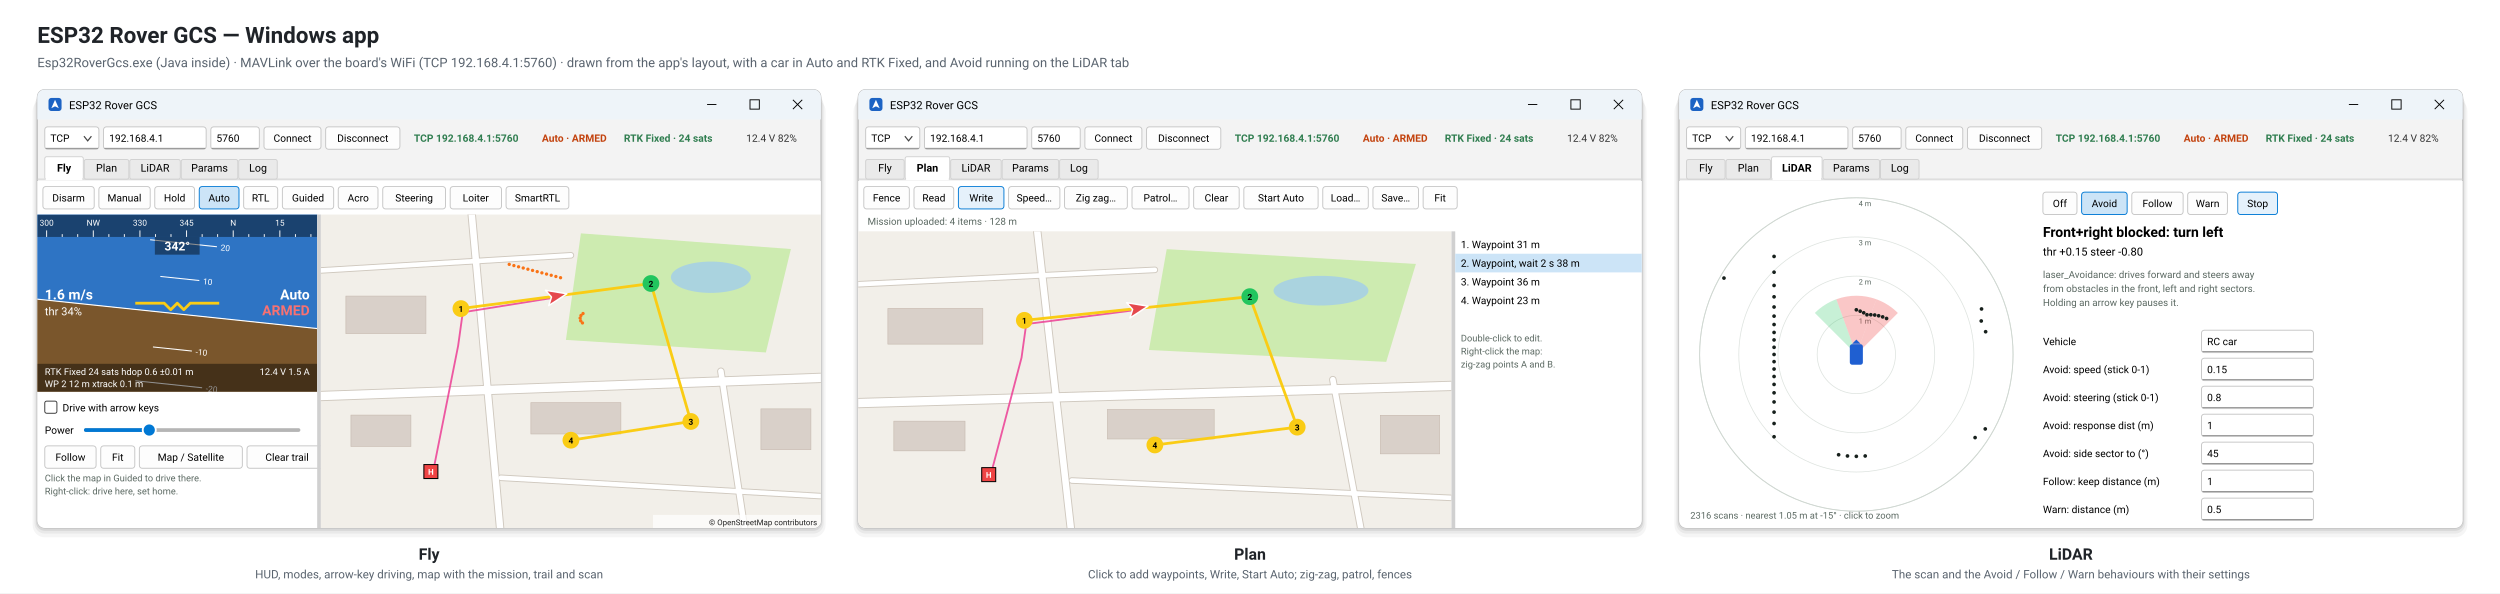
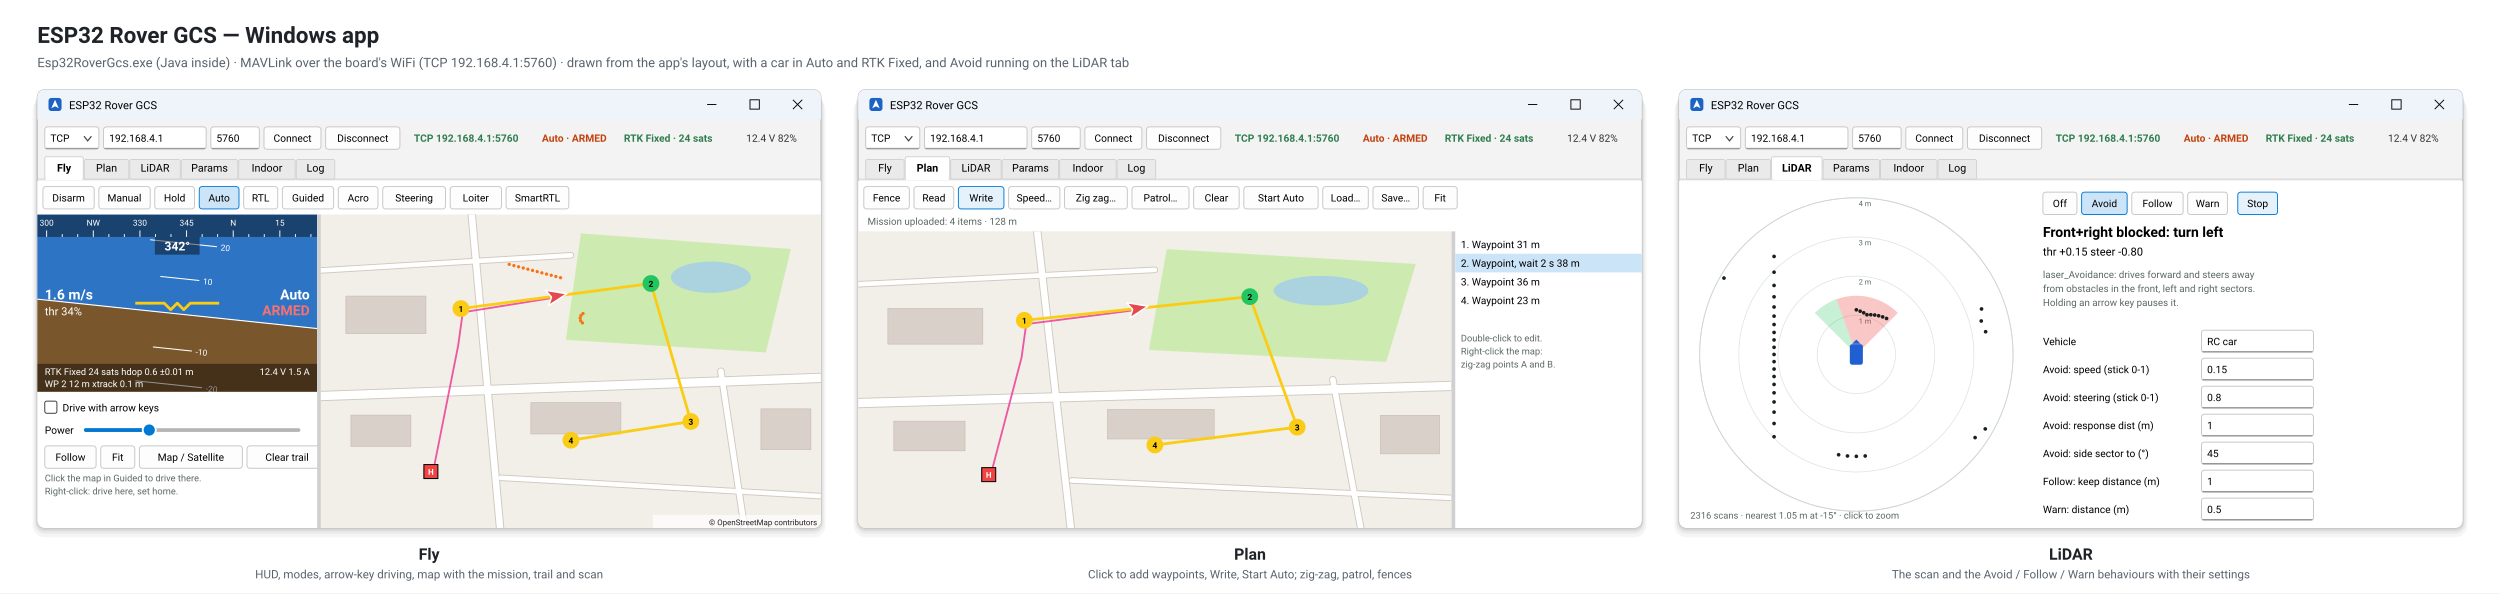
<svg xmlns="http://www.w3.org/2000/svg" width="2680" height="636" viewBox="0 0 2680 636" font-family="Segoe UI, Roboto, Helvetica, Arial, sans-serif" font-size="12">
  <rect x="0.0" y="0.0" width="2680.0" height="636.0" rx="0" fill="#FFFFFF" />
  <text x="40.0" y="46.0" font-size="24" fill="#1f2328" font-weight="600">ESP32 Rover GCS — Windows app</text>
  <text x="40.0" y="72.0" font-size="14" fill="#59636e">Esp32RoverGcs.exe (Java inside) · MAVLink over the board's WiFi (TCP 192.168.4.1:5760) · drawn from the app's layout, with a car in Auto and RTK Fixed, and Avoid running on the LiDAR tab</text>
  <rect x="35.0" y="106.0" width="850.0" height="470.0" rx="13.0" fill="#000" opacity="0.04" />
  <rect x="37.0" y="102.0" width="846.0" height="470.0" rx="11.0" fill="#000" opacity="0.05" />
  <rect x="38.5" y="99.0" width="843.0" height="470.0" rx="9.5" fill="#000" opacity="0.08" />
  <rect x="40.0" y="96.0" width="840.0" height="470.0" rx="8" fill="#F3F3F3" stroke="#B9B9B9" stroke-width="1" />
  <clipPath id="c1">
    <rect x="40.0" y="96.0" width="840.0" height="470.0" rx="8" />
  </clipPath>
  <g clip-path="url(#c1)">
    <rect x="40.0" y="96.0" width="840.0" height="32.0" rx="0" fill="#EEF4F9" />
    <rect x="52.0" y="105.0" width="14.0" height="14.0" rx="3" fill="#1C63C4" />
    <path d="M59 107 l4 9 l-4 -2 l-4 2 z" fill="#FFF" />
    <text x="74.0" y="117.0" font-size="12" fill="#000">ESP32 Rover GCS</text>
    <line x1="758" y1="112" x2="768" y2="112" stroke="#000" />
    <rect x="804.0" y="107.0" width="10.0" height="10.0" rx="0" fill="none" stroke="#000" stroke-width="1" />
    <path d="M850 107 l10 10 M860 107 l-10 10" stroke="#000" />
    <rect x="48.0" y="136.0" width="58.0" height="24.0" rx="3" fill="#FFF" stroke="#C5C5C5" stroke-width="1" />
    <line x1="49" y1="159" x2="105" y2="159" stroke="#868686" />
    <text x="54.0" y="152.0" font-size="11" fill="#000">TCP</text>
    <path d="M90 146 l4 5 l4 -5" fill="none" stroke="#444" stroke-width="1.3" />
    <rect x="111.0" y="136.0" width="110.0" height="24.0" rx="3" fill="#FFF" stroke="#C5C5C5" stroke-width="1" />
    <line x1="112" y1="159" x2="220" y2="159" stroke="#868686" />
    <text x="117.0" y="152.0" font-size="11" fill="#000">192.168.4.1</text>
    <rect x="226.0" y="136.0" width="52.0" height="24.0" rx="3" fill="#FFF" stroke="#C5C5C5" stroke-width="1" />
    <line x1="227" y1="159" x2="277" y2="159" stroke="#868686" />
    <text x="232.0" y="152.0" font-size="11" fill="#000">5760</text>
    <rect x="283.0" y="136.0" width="61.1" height="24.0" rx="3" fill="#FDFDFD" stroke="#C5C5C5" stroke-width="1" />
    <text x="313.6" y="152.0" font-size="11" fill="#000" text-anchor="middle">Connect</text>
    <rect x="349.1" y="136.0" width="79.6" height="24.0" rx="3" fill="#FDFDFD" stroke="#C5C5C5" stroke-width="1" />
    <text x="388.9" y="152.0" font-size="11" fill="#000" text-anchor="middle">Disconnect</text>
    <text x="443.7" y="152.0" font-size="11" fill="#2F7D4F" font-weight="600">TCP 192.168.4.1:5760</text>
    <text x="580.9" y="152.0" font-size="11" fill="#C2410C" font-weight="600">Auto · ARMED</text>
    <text x="668.8" y="152.0" font-size="11" fill="#2F7D4F" font-weight="600">RTK Fixed · 24 sats</text>
    <text x="799.9" y="152.0" font-size="11" fill="#333">12.4 V 82%</text>
    <line x1="40" y1="192" x2="880" y2="192" stroke="#D0D0D0" />
    <rect x="48.0" y="168.0" width="41.3" height="24.0" rx="2" fill="#FFF" stroke="#D0D0D0" stroke-width="1" />
    <rect x="49.0" y="190.0" width="39.3" height="3.0" rx="0" fill="#FFF" />
    <text x="68.7" y="184.0" font-size="11.5" fill="#000" font-weight="600" text-anchor="middle">Fly</text>
    <rect x="90.3" y="171.0" width="47.8" height="21.0" rx="2" fill="#EAEAEA" stroke="#D0D0D0" stroke-width="1" />
    <text x="114.2" y="184.0" font-size="11.5" fill="#000" text-anchor="middle">Plan</text>
    <rect x="139.1" y="171.0" width="54.2" height="21.0" rx="2" fill="#EAEAEA" stroke="#D0D0D0" stroke-width="1" />
    <text x="166.2" y="184.0" font-size="11.5" fill="#000" text-anchor="middle">LiDAR</text>
    <rect x="194.3" y="171.0" width="60.6" height="21.0" rx="2" fill="#EAEAEA" stroke="#D0D0D0" stroke-width="1" />
    <text x="224.6" y="184.0" font-size="11.5" fill="#000" text-anchor="middle">Params</text>
-     <rect x="255.9" y="171.0" width="41.3" height="21.0" rx="2" fill="#EAEAEA" stroke="#D0D0D0" stroke-width="1" />
-     <text x="276.6" y="184.0" font-size="11.5" fill="#000" text-anchor="middle">Log</text>
+     <rect x="255.9" y="171.0" width="60.6" height="21.0" rx="2" fill="#EAEAEA" stroke="#D0D0D0" stroke-width="1" />
+     <text x="286.2" y="184.0" font-size="11.5" fill="#000" text-anchor="middle">Indoor</text>
+     <rect x="317.6" y="171.0" width="41.3" height="21.0" rx="2" fill="#EAEAEA" stroke="#D0D0D0" stroke-width="1" />
+     <text x="338.2" y="184.0" font-size="11.5" fill="#000" text-anchor="middle">Log</text>
    <rect x="40.0" y="194.0" width="840.0" height="372.0" rx="0" fill="#FFF" />
    <rect x="46.0" y="200.0" width="55.0" height="24.0" rx="3" fill="#FDFDFD" stroke="#C5C5C5" stroke-width="1" />
    <text x="73.5" y="216.0" font-size="11" fill="#000" text-anchor="middle">Disarm</text>
    <rect x="106.0" y="200.0" width="55.0" height="24.0" rx="3" fill="#FDFDFD" stroke="#C5C5C5" stroke-width="1" />
    <text x="133.4" y="216.0" font-size="11" fill="#000" text-anchor="middle">Manual</text>
    <rect x="165.9" y="200.0" width="42.6" height="24.0" rx="3" fill="#FDFDFD" stroke="#C5C5C5" stroke-width="1" />
    <text x="187.2" y="216.0" font-size="11" fill="#000" text-anchor="middle">Hold</text>
    <rect x="213.6" y="200.0" width="42.6" height="24.0" rx="3" fill="#CCE4F7" stroke="#0078D4" stroke-width="1" />
    <text x="234.9" y="216.0" font-size="11" fill="#000" text-anchor="middle">Auto</text>
    <rect x="261.2" y="200.0" width="36.5" height="24.0" rx="3" fill="#FDFDFD" stroke="#C5C5C5" stroke-width="1" />
    <text x="279.4" y="216.0" font-size="11" fill="#000" text-anchor="middle">RTL</text>
    <rect x="302.7" y="200.0" width="55.0" height="24.0" rx="3" fill="#FDFDFD" stroke="#C5C5C5" stroke-width="1" />
    <text x="330.2" y="216.0" font-size="11" fill="#000" text-anchor="middle">Guided</text>
    <rect x="362.6" y="200.0" width="42.6" height="24.0" rx="3" fill="#FDFDFD" stroke="#C5C5C5" stroke-width="1" />
    <text x="384.0" y="216.0" font-size="11" fill="#000" text-anchor="middle">Acro</text>
    <rect x="410.3" y="200.0" width="67.3" height="24.0" rx="3" fill="#FDFDFD" stroke="#C5C5C5" stroke-width="1" />
    <text x="443.9" y="216.0" font-size="11" fill="#000" text-anchor="middle">Steering</text>
    <rect x="482.6" y="200.0" width="55.0" height="24.0" rx="3" fill="#FDFDFD" stroke="#C5C5C5" stroke-width="1" />
    <text x="510.0" y="216.0" font-size="11" fill="#000" text-anchor="middle">Loiter</text>
    <rect x="542.5" y="200.0" width="67.3" height="24.0" rx="3" fill="#FDFDFD" stroke="#C5C5C5" stroke-width="1" />
    <text x="576.2" y="216.0" font-size="11" fill="#000" text-anchor="middle">SmartRTL</text>
    <clipPath id="c2">
      <rect x="40.0" y="230.0" width="300.0" height="190.0" rx="0" />
    </clipPath>
    <g clip-path="url(#c2)">
      <g transform="rotate(6 190.0 325.0)">
        <rect x="-260.0" y="40.0" width="900.0" height="296.4" rx="0" fill="#2E74C4" />
        <rect x="-260.0" y="336.4" width="900.0" height="380.0" rx="0" fill="#7A562C" />
        <line x1="-260" y1="336.4" x2="640" y2="336.4" stroke="#FFF" stroke-width="1.2" />
        <line x1="154.0" y1="412.4" x2="226.0" y2="412.4" stroke="#FFF" stroke-width="1.1" />
        <text x="230.0" y="415.9" font-size="9" fill="#FFF">-20</text>
        <line x1="169.0" y1="374.4" x2="211.0" y2="374.4" stroke="#FFF" stroke-width="1.1" />
        <text x="215.0" y="377.9" font-size="9" fill="#FFF">-10</text>
        <line x1="169.0" y1="298.4" x2="211.0" y2="298.4" stroke="#FFF" stroke-width="1.1" />
        <text x="215.0" y="301.9" font-size="9" fill="#FFF">10</text>
        <line x1="154.0" y1="260.4" x2="226.0" y2="260.4" stroke="#FFF" stroke-width="1.1" />
        <text x="230.0" y="263.9" font-size="9" fill="#FFF">20</text>
      </g>
      <polyline points="145.0,325.0 176.0,325.0 183.0,332.0 190.0,325.0 197.0,332.0 204.0,325.0 235.0,325.0" fill="none" stroke="#FACC15" stroke-width="3" stroke-linejoin="round" />
      <rect x="40.0" y="230.0" width="300.0" height="24.0" rx="0" fill="#000" opacity="0.43" />
      <line x1="33.3" y1="254" x2="33.3" y2="251" stroke="#FFF" stroke-width="1" />
      <line x1="50.0" y1="254" x2="50.0" y2="247" stroke="#FFF" stroke-width="1" />
      <text x="50.0" y="242.0" font-size="9" fill="#FFF" text-anchor="middle">300</text>
      <line x1="66.7" y1="254" x2="66.7" y2="251" stroke="#FFF" stroke-width="1" />
      <line x1="83.3" y1="254" x2="83.3" y2="251" stroke="#FFF" stroke-width="1" />
      <line x1="100.0" y1="254" x2="100.0" y2="247" stroke="#FFF" stroke-width="1" />
      <text x="100.0" y="242.0" font-size="9" fill="#FFF" text-anchor="middle">NW</text>
      <line x1="116.7" y1="254" x2="116.7" y2="251" stroke="#FFF" stroke-width="1" />
      <line x1="133.3" y1="254" x2="133.3" y2="251" stroke="#FFF" stroke-width="1" />
      <line x1="150.0" y1="254" x2="150.0" y2="247" stroke="#FFF" stroke-width="1" />
      <text x="150.0" y="242.0" font-size="9" fill="#FFF" text-anchor="middle">330</text>
      <line x1="166.7" y1="254" x2="166.7" y2="251" stroke="#FFF" stroke-width="1" />
      <line x1="183.3" y1="254" x2="183.3" y2="251" stroke="#FFF" stroke-width="1" />
      <line x1="200.0" y1="254" x2="200.0" y2="247" stroke="#FFF" stroke-width="1" />
      <text x="200.0" y="242.0" font-size="9" fill="#FFF" text-anchor="middle">345</text>
      <line x1="216.7" y1="254" x2="216.7" y2="251" stroke="#FFF" stroke-width="1" />
      <line x1="233.3" y1="254" x2="233.3" y2="251" stroke="#FFF" stroke-width="1" />
      <line x1="250.0" y1="254" x2="250.0" y2="247" stroke="#FFF" stroke-width="1" />
      <text x="250.0" y="242.0" font-size="9" fill="#FFF" text-anchor="middle">N</text>
      <line x1="266.7" y1="254" x2="266.7" y2="251" stroke="#FFF" stroke-width="1" />
      <line x1="283.3" y1="254" x2="283.3" y2="251" stroke="#FFF" stroke-width="1" />
      <line x1="300.0" y1="254" x2="300.0" y2="247" stroke="#FFF" stroke-width="1" />
      <text x="300.0" y="242.0" font-size="9" fill="#FFF" text-anchor="middle">15</text>
      <line x1="316.7" y1="254" x2="316.7" y2="251" stroke="#FFF" stroke-width="1" />
      <line x1="333.3" y1="254" x2="333.3" y2="251" stroke="#FFF" stroke-width="1" />
      <line x1="350.0" y1="254" x2="350.0" y2="247" stroke="#FFF" stroke-width="1" />
      <text x="350.0" y="242.0" font-size="9" fill="#FFF" text-anchor="middle">30</text>
      <rect x="166.0" y="254.0" width="48.0" height="19.0" rx="0" fill="#000" opacity="0.43" />
      <text x="190.0" y="268.5" font-size="13" fill="#FFF" font-weight="700" text-anchor="middle">342°</text>
      <text x="48.0" y="321.0" font-size="15" fill="#FFF" font-weight="700">1.6 m/s</text>
      <text x="48.0" y="338.0" font-size="12" fill="#FFF">thr 34%</text>
      <text x="332.0" y="321.0" font-size="15" fill="#FFF" font-weight="700" text-anchor="end">Auto</text>
      <text x="332.0" y="338.0" font-size="15" fill="#F87171" font-weight="700" text-anchor="end">ARMED</text>
      <rect x="40.0" y="390.0" width="300.0" height="30.0" rx="0" fill="#000" opacity="0.43" />
      <text x="48.0" y="402.0" font-size="10" fill="#FFF">RTK Fixed  24 sats  hdop 0.6  ±0.01 m</text>
      <text x="48.0" y="415.0" font-size="10" fill="#FFF">WP 2  12 m  xtrack 0.1 m</text>
      <text x="332.0" y="402.0" font-size="10" fill="#FFF" text-anchor="end">12.4 V  1.5 A</text>
    </g>
    <rect x="48.0" y="430.0" width="13.0" height="13.0" rx="2" fill="#FFF" stroke="#333" stroke-width="1" />
    <text x="67.0" y="441.0" font-size="11" fill="#000">Drive with arrow keys</text>
    <text x="48.0" y="465.0" font-size="11" fill="#000">Power</text>
    <line x1="92" y1="461" x2="320" y2="461" stroke="#B5B5B5" stroke-width="4" stroke-linecap="round" />
    <line x1="92" y1="461" x2="160" y2="461" stroke="#0078D4" stroke-width="4" stroke-linecap="round" />
    <circle cx="160" cy="461" r="7" fill="#0078D4" stroke="#FFF" stroke-width="2" />
    <rect x="48.0" y="478.0" width="55.0" height="24.0" rx="3" fill="#FDFDFD" stroke="#C5C5C5" stroke-width="1" />
    <text x="75.5" y="494.0" font-size="11" fill="#000" text-anchor="middle">Follow</text>
    <rect x="108.0" y="478.0" width="36.5" height="24.0" rx="3" fill="#FDFDFD" stroke="#C5C5C5" stroke-width="1" />
    <text x="126.2" y="494.0" font-size="11" fill="#000" text-anchor="middle">Fit</text>
    <rect x="149.4" y="478.0" width="110.4" height="24.0" rx="3" fill="#FDFDFD" stroke="#C5C5C5" stroke-width="1" />
    <text x="204.6" y="494.0" font-size="11" fill="#000" text-anchor="middle">Map / Satellite</text>
    <rect x="264.8" y="478.0" width="85.8" height="24.0" rx="3" fill="#FDFDFD" stroke="#C5C5C5" stroke-width="1" />
    <text x="307.7" y="494.0" font-size="11" fill="#000" text-anchor="middle">Clear trail</text>
    <text x="48.0" y="516.0" font-size="10" fill="#5A6861">Click the map in Guided to drive there.</text>
    <text x="48.0" y="530.0" font-size="10" fill="#5A6861">Right-click: drive here, set home.</text>
    <line x1="342" y1="230" x2="342" y2="566" stroke="#D0D0D0" stroke-width="4" />
    <clipPath id="c3">
      <rect x="344.0" y="230.0" width="536.0" height="336.0" rx="0" />
    </clipPath>
    <g clip-path="url(#c3)">
      <rect x="344.0" y="230.0" width="536.0" height="336.0" rx="0" fill="#F2EFE9" />
      <path d="M622.72 250.16 l225.12 16.8 l-26.8 110.88 l-214.4 -13.44 z" fill="#CDEBB0" />
      <ellipse cx="762.08" cy="297.2" rx="42.88" ry="16.8" fill="#AAD3DF" />
      <line x1="334.0" y1="424.9" x2="890.0" y2="404.7" stroke="#CFC8BE" stroke-width="11" stroke-linecap="round" />
      <line x1="504.8" y1="220.0" x2="537.0" y2="576.0" stroke="#CFC8BE" stroke-width="9" stroke-linecap="round" />
      <line x1="772.8" y1="398.0" x2="799.6" y2="576.0" stroke="#CFC8BE" stroke-width="8" stroke-linecap="round" />
      <line x1="334.0" y1="290.5" x2="612.0" y2="273.7" stroke="#CFC8BE" stroke-width="7" stroke-linecap="round" />
      <line x1="537.0" y1="512.2" x2="890.0" y2="532.4" stroke="#CFC8BE" stroke-width="7" stroke-linecap="round" />
      <line x1="334.0" y1="424.9" x2="890.0" y2="404.7" stroke="#FFF" stroke-width="9" stroke-linecap="round" />
      <line x1="504.8" y1="220.0" x2="537.0" y2="576.0" stroke="#FFF" stroke-width="7" stroke-linecap="round" />
      <line x1="772.8" y1="398.0" x2="799.6" y2="576.0" stroke="#FFF" stroke-width="6" stroke-linecap="round" />
      <line x1="334.0" y1="290.5" x2="612.0" y2="273.7" stroke="#FFF" stroke-width="5" stroke-linecap="round" />
      <line x1="537.0" y1="512.2" x2="890.0" y2="532.4" stroke="#FFF" stroke-width="5" stroke-linecap="round" />
      <rect x="370.8" y="317.4" width="85.8" height="40.3" rx="0" fill="#D9D0C9" stroke="#C4B6AB" stroke-width="0.6" />
      <rect x="376.2" y="445.0" width="64.3" height="33.6" rx="0" fill="#D9D0C9" stroke="#C4B6AB" stroke-width="0.6" />
      <rect x="569.1" y="431.6" width="96.5" height="33.6" rx="0" fill="#D9D0C9" stroke="#C4B6AB" stroke-width="0.6" />
      <rect x="815.7" y="438.3" width="53.6" height="43.7" rx="0" fill="#D9D0C9" stroke="#C4B6AB" stroke-width="0.6" />
      <polyline points="464.9,502.5 491.1,370.8 496.1,334.8 591.9,319.4" fill="none" stroke="#EC4899" stroke-width="2" opacity="0.9" stroke-linejoin="round" />
      <polyline points="494.1,330.8 697.8,303.9 740.6,451.8 612.0,471.9" fill="none" stroke="#FACC15" stroke-width="3" stroke-linejoin="round" />
      <circle cx="494.1" cy="330.8" r="9" fill="#FACC15" />
      <text x="494.1" y="334.4" font-size="9" fill="#000" font-weight="700" text-anchor="middle">1</text>
      <circle cx="697.8" cy="303.9" r="9" fill="#22C55E" />
      <text x="697.8" y="307.5" font-size="9" fill="#000" font-weight="700" text-anchor="middle">2</text>
      <circle cx="740.6" cy="451.8" r="9" fill="#FACC15" />
      <text x="740.6" y="455.4" font-size="9" fill="#000" font-weight="700" text-anchor="middle">3</text>
      <circle cx="612.0" cy="471.9" r="9" fill="#FACC15" />
      <text x="612.0" y="475.5" font-size="9" fill="#000" font-weight="700" text-anchor="middle">4</text>
      <rect x="454.4" y="498.0" width="15.0" height="15.0" rx="0" fill="#EF4444" stroke="#000" stroke-width="1.1" />
      <text x="461.9" y="508.9" font-size="8.5" fill="#FFF" font-weight="700" text-anchor="middle">H</text>
      <circle cx="545.9" cy="283.4" r="1.8" fill="#F97316" />
      <circle cx="550.9" cy="284.7" r="1.8" fill="#F97316" />
      <circle cx="555.9" cy="286.0" r="1.8" fill="#F97316" />
      <circle cx="560.9" cy="287.3" r="1.8" fill="#F97316" />
      <circle cx="565.9" cy="288.6" r="1.8" fill="#F97316" />
      <circle cx="570.9" cy="289.9" r="1.8" fill="#F97316" />
      <circle cx="575.9" cy="291.2" r="1.8" fill="#F97316" />
      <circle cx="580.9" cy="292.5" r="1.8" fill="#F97316" />
      <circle cx="585.9" cy="293.8" r="1.8" fill="#F97316" />
      <circle cx="590.9" cy="295.1" r="1.8" fill="#F97316" />
      <circle cx="595.9" cy="296.4" r="1.8" fill="#F97316" />
      <circle cx="600.9" cy="297.7" r="1.8" fill="#F97316" />
      <circle cx="624.4" cy="346.2" r="1.8" fill="#F97316" />
      <circle cx="622.5" cy="343.9" r="1.8" fill="#F97316" />
      <circle cx="621.9" cy="341.0" r="1.8" fill="#F97316" />
      <circle cx="622.8" cy="338.2" r="1.8" fill="#F97316" />
      <circle cx="625.0" cy="336.1" r="1.8" fill="#F97316" />
      <path transform="rotate(78 595.9 317.4)" d="M595.9 305.4 L604.3 327.0 L595.9 322.2 L587.5 327.0 Z" fill="#E5484D" stroke="#FFF" stroke-width="1.6" stroke-linejoin="round" />
      <rect x="700.0" y="552.0" width="180.0" height="14.0" rx="0" fill="#FFF" opacity="0.7" />
      <text x="876.0" y="563.0" font-size="8.5" fill="#222" text-anchor="end">© OpenStreetMap contributors</text>
    </g>
  </g>
  <text x="460.0" y="600.0" font-size="17" fill="#1f2328" font-weight="600" text-anchor="middle">Fly</text>
  <text x="460.0" y="620.0" font-size="12.5" fill="#59636e" text-anchor="middle">HUD, modes, arrow-key driving, map with the mission, trail and scan</text>
  <rect x="915.0" y="106.0" width="850.0" height="470.0" rx="13.0" fill="#000" opacity="0.04" />
  <rect x="917.0" y="102.0" width="846.0" height="470.0" rx="11.0" fill="#000" opacity="0.05" />
  <rect x="918.5" y="99.0" width="843.0" height="470.0" rx="9.5" fill="#000" opacity="0.08" />
  <rect x="920.0" y="96.0" width="840.0" height="470.0" rx="8" fill="#F3F3F3" stroke="#B9B9B9" stroke-width="1" />
  <clipPath id="c4">
    <rect x="920.0" y="96.0" width="840.0" height="470.0" rx="8" />
  </clipPath>
  <g clip-path="url(#c4)">
    <rect x="920.0" y="96.0" width="840.0" height="32.0" rx="0" fill="#EEF4F9" />
    <rect x="932.0" y="105.0" width="14.0" height="14.0" rx="3" fill="#1C63C4" />
    <path d="M939 107 l4 9 l-4 -2 l-4 2 z" fill="#FFF" />
    <text x="954.0" y="117.0" font-size="12" fill="#000">ESP32 Rover GCS</text>
    <line x1="1638" y1="112" x2="1648" y2="112" stroke="#000" />
    <rect x="1684.0" y="107.0" width="10.0" height="10.0" rx="0" fill="none" stroke="#000" stroke-width="1" />
    <path d="M1730 107 l10 10 M1740 107 l-10 10" stroke="#000" />
    <rect x="928.0" y="136.0" width="58.0" height="24.0" rx="3" fill="#FFF" stroke="#C5C5C5" stroke-width="1" />
    <line x1="929" y1="159" x2="985" y2="159" stroke="#868686" />
    <text x="934.0" y="152.0" font-size="11" fill="#000">TCP</text>
    <path d="M970 146 l4 5 l4 -5" fill="none" stroke="#444" stroke-width="1.3" />
    <rect x="991.0" y="136.0" width="110.0" height="24.0" rx="3" fill="#FFF" stroke="#C5C5C5" stroke-width="1" />
    <line x1="992" y1="159" x2="1100" y2="159" stroke="#868686" />
    <text x="997.0" y="152.0" font-size="11" fill="#000">192.168.4.1</text>
    <rect x="1106.0" y="136.0" width="52.0" height="24.0" rx="3" fill="#FFF" stroke="#C5C5C5" stroke-width="1" />
    <line x1="1107" y1="159" x2="1157" y2="159" stroke="#868686" />
    <text x="1112.0" y="152.0" font-size="11" fill="#000">5760</text>
    <rect x="1163.0" y="136.0" width="61.1" height="24.0" rx="3" fill="#FDFDFD" stroke="#C5C5C5" stroke-width="1" />
    <text x="1193.6" y="152.0" font-size="11" fill="#000" text-anchor="middle">Connect</text>
    <rect x="1229.1" y="136.0" width="79.6" height="24.0" rx="3" fill="#FDFDFD" stroke="#C5C5C5" stroke-width="1" />
    <text x="1268.9" y="152.0" font-size="11" fill="#000" text-anchor="middle">Disconnect</text>
    <text x="1323.7" y="152.0" font-size="11" fill="#2F7D4F" font-weight="600">TCP 192.168.4.1:5760</text>
    <text x="1460.9" y="152.0" font-size="11" fill="#C2410C" font-weight="600">Auto · ARMED</text>
    <text x="1548.8" y="152.0" font-size="11" fill="#2F7D4F" font-weight="600">RTK Fixed · 24 sats</text>
    <text x="1679.9" y="152.0" font-size="11" fill="#333">12.4 V 82%</text>
    <line x1="920" y1="192" x2="1760" y2="192" stroke="#D0D0D0" />
    <rect x="928.0" y="171.0" width="41.3" height="21.0" rx="2" fill="#EAEAEA" stroke="#D0D0D0" stroke-width="1" />
    <text x="948.7" y="184.0" font-size="11.5" fill="#000" text-anchor="middle">Fly</text>
    <rect x="970.3" y="168.0" width="47.8" height="24.0" rx="2" fill="#FFF" stroke="#D0D0D0" stroke-width="1" />
    <rect x="971.3" y="190.0" width="45.8" height="3.0" rx="0" fill="#FFF" />
    <text x="994.2" y="184.0" font-size="11.5" fill="#000" font-weight="600" text-anchor="middle">Plan</text>
    <rect x="1019.1" y="171.0" width="54.2" height="21.0" rx="2" fill="#EAEAEA" stroke="#D0D0D0" stroke-width="1" />
    <text x="1046.2" y="184.0" font-size="11.5" fill="#000" text-anchor="middle">LiDAR</text>
    <rect x="1074.3" y="171.0" width="60.6" height="21.0" rx="2" fill="#EAEAEA" stroke="#D0D0D0" stroke-width="1" />
    <text x="1104.6" y="184.0" font-size="11.5" fill="#000" text-anchor="middle">Params</text>
-     <rect x="1135.9" y="171.0" width="41.3" height="21.0" rx="2" fill="#EAEAEA" stroke="#D0D0D0" stroke-width="1" />
-     <text x="1156.6" y="184.0" font-size="11.5" fill="#000" text-anchor="middle">Log</text>
+     <rect x="1135.9" y="171.0" width="60.6" height="21.0" rx="2" fill="#EAEAEA" stroke="#D0D0D0" stroke-width="1" />
+     <text x="1166.2" y="184.0" font-size="11.5" fill="#000" text-anchor="middle">Indoor</text>
+     <rect x="1197.6" y="171.0" width="41.3" height="21.0" rx="2" fill="#EAEAEA" stroke="#D0D0D0" stroke-width="1" />
+     <text x="1218.2" y="184.0" font-size="11.5" fill="#000" text-anchor="middle">Log</text>
    <rect x="920.0" y="194.0" width="840.0" height="372.0" rx="0" fill="#FFF" />
    <rect x="926.0" y="200.0" width="48.8" height="24.0" rx="3" fill="#FDFDFD" stroke="#C5C5C5" stroke-width="1" />
    <text x="950.4" y="216.0" font-size="11" fill="#000" text-anchor="middle">Fence</text>
    <rect x="979.8" y="200.0" width="42.6" height="24.0" rx="3" fill="#FDFDFD" stroke="#C5C5C5" stroke-width="1" />
    <text x="1001.1" y="216.0" font-size="11" fill="#000" text-anchor="middle">Read</text>
    <rect x="1027.4" y="200.0" width="48.8" height="24.0" rx="3" fill="#E5F1FB" stroke="#0078D4" stroke-width="1" />
    <text x="1051.8" y="216.0" font-size="11" fill="#000" text-anchor="middle">Write</text>
    <rect x="1081.2" y="200.0" width="55.0" height="24.0" rx="3" fill="#FDFDFD" stroke="#C5C5C5" stroke-width="1" />
    <text x="1108.7" y="216.0" font-size="11" fill="#000" text-anchor="middle">Speed…</text>
    <rect x="1141.2" y="200.0" width="67.3" height="24.0" rx="3" fill="#FDFDFD" stroke="#C5C5C5" stroke-width="1" />
    <text x="1174.8" y="216.0" font-size="11" fill="#000" text-anchor="middle">Zig zag…</text>
    <rect x="1213.5" y="200.0" width="61.1" height="24.0" rx="3" fill="#FDFDFD" stroke="#C5C5C5" stroke-width="1" />
    <text x="1244.0" y="216.0" font-size="11" fill="#000" text-anchor="middle">Patrol…</text>
    <rect x="1279.6" y="200.0" width="48.8" height="24.0" rx="3" fill="#FDFDFD" stroke="#C5C5C5" stroke-width="1" />
    <text x="1304.0" y="216.0" font-size="11" fill="#000" text-anchor="middle">Clear</text>
    <rect x="1333.4" y="200.0" width="79.6" height="24.0" rx="3" fill="#FDFDFD" stroke="#C5C5C5" stroke-width="1" />
    <text x="1373.2" y="216.0" font-size="11" fill="#000" text-anchor="middle">Start Auto</text>
    <rect x="1418.0" y="200.0" width="48.8" height="24.0" rx="3" fill="#FDFDFD" stroke="#C5C5C5" stroke-width="1" />
    <text x="1442.4" y="216.0" font-size="11" fill="#000" text-anchor="middle">Load…</text>
    <rect x="1471.8" y="200.0" width="48.8" height="24.0" rx="3" fill="#FDFDFD" stroke="#C5C5C5" stroke-width="1" />
    <text x="1496.2" y="216.0" font-size="11" fill="#000" text-anchor="middle">Save…</text>
    <rect x="1525.6" y="200.0" width="36.5" height="24.0" rx="3" fill="#FDFDFD" stroke="#C5C5C5" stroke-width="1" />
    <text x="1543.8" y="216.0" font-size="11" fill="#000" text-anchor="middle">Fit</text>
    <text x="930.0" y="241.0" font-size="10.5" fill="#5A6861">Mission uploaded: 4 items · 128 m</text>
    <clipPath id="c5">
      <rect x="920.0" y="248.0" width="636.0" height="318.0" rx="0" />
    </clipPath>
    <g clip-path="url(#c5)">
      <rect x="920.0" y="248.0" width="636.0" height="318.0" rx="0" fill="#F2EFE9" />
      <path d="M1250.72 267.08 l267.12 15.9 l-31.8 104.94 l-254.4 -12.72 z" fill="#CDEBB0" />
      <ellipse cx="1416.08" cy="311.6" rx="50.88" ry="15.9" fill="#AAD3DF" />
      <line x1="910.0" y1="432.4" x2="1566.0" y2="413.4" stroke="#CFC8BE" stroke-width="11" stroke-linecap="round" />
      <line x1="1110.8" y1="238.0" x2="1149.0" y2="576.0" stroke="#CFC8BE" stroke-width="9" stroke-linecap="round" />
      <line x1="1428.8" y1="407.0" x2="1460.6" y2="576.0" stroke="#CFC8BE" stroke-width="8" stroke-linecap="round" />
      <line x1="910.0" y1="305.2" x2="1238.0" y2="289.3" stroke="#CFC8BE" stroke-width="7" stroke-linecap="round" />
      <line x1="1149.0" y1="515.1" x2="1566.0" y2="534.2" stroke="#CFC8BE" stroke-width="7" stroke-linecap="round" />
      <line x1="910.0" y1="432.4" x2="1566.0" y2="413.4" stroke="#FFF" stroke-width="9" stroke-linecap="round" />
      <line x1="1110.8" y1="238.0" x2="1149.0" y2="576.0" stroke="#FFF" stroke-width="7" stroke-linecap="round" />
      <line x1="1428.8" y1="407.0" x2="1460.6" y2="576.0" stroke="#FFF" stroke-width="6" stroke-linecap="round" />
      <line x1="910.0" y1="305.2" x2="1238.0" y2="289.3" stroke="#FFF" stroke-width="5" stroke-linecap="round" />
      <line x1="1149.0" y1="515.1" x2="1566.0" y2="534.2" stroke="#FFF" stroke-width="5" stroke-linecap="round" />
      <rect x="951.8" y="330.7" width="101.8" height="38.2" rx="0" fill="#D9D0C9" stroke="#C4B6AB" stroke-width="0.6" />
      <rect x="958.2" y="451.5" width="76.3" height="31.8" rx="0" fill="#D9D0C9" stroke="#C4B6AB" stroke-width="0.6" />
      <rect x="1187.1" y="438.8" width="114.5" height="31.8" rx="0" fill="#D9D0C9" stroke="#C4B6AB" stroke-width="0.6" />
      <rect x="1479.7" y="445.2" width="63.6" height="41.3" rx="0" fill="#D9D0C9" stroke="#C4B6AB" stroke-width="0.6" />
      <polyline points="1062.9,505.8 1095.1,383.4 1100.1,347.4 1214.9,332.7" fill="none" stroke="#EC4899" stroke-width="2" opacity="0.9" stroke-linejoin="round" />
      <polyline points="1098.1,343.4 1339.8,318.0 1390.6,457.9 1238.0,477.0" fill="none" stroke="#FACC15" stroke-width="3" stroke-linejoin="round" />
      <circle cx="1098.1" cy="343.4" r="9" fill="#FACC15" />
      <text x="1098.1" y="347.0" font-size="9" fill="#000" font-weight="700" text-anchor="middle">1</text>
      <circle cx="1339.8" cy="318.0" r="9" fill="#22C55E" />
      <text x="1339.8" y="321.6" font-size="9" fill="#000" font-weight="700" text-anchor="middle">2</text>
      <circle cx="1390.6" cy="457.9" r="9" fill="#FACC15" />
      <text x="1390.6" y="461.5" font-size="9" fill="#000" font-weight="700" text-anchor="middle">3</text>
      <circle cx="1238.0" cy="477.0" r="9" fill="#FACC15" />
      <text x="1238.0" y="480.6" font-size="9" fill="#000" font-weight="700" text-anchor="middle">4</text>
      <rect x="1052.4" y="501.3" width="15.0" height="15.0" rx="0" fill="#EF4444" stroke="#000" stroke-width="1.1" />
      <text x="1059.9" y="512.2" font-size="8.5" fill="#FFF" font-weight="700" text-anchor="middle">H</text>
      <path transform="rotate(78 1218.9 330.7)" d="M1218.9 318.7 L1227.3 340.3 L1218.9 335.5 L1210.5 340.3 Z" fill="#E5484D" stroke="#FFF" stroke-width="1.6" stroke-linejoin="round" />
    </g>
    <line x1="1558" y1="248" x2="1558" y2="566" stroke="#D0D0D0" stroke-width="4" />
    <text x="1566.0" y="266.0" font-size="11" fill="#000">1. Waypoint  31 m</text>
    <rect x="1560.0" y="272.0" width="200.0" height="20.0" rx="0" fill="#CCE4F7" />
    <text x="1566.0" y="286.0" font-size="11" fill="#000">2. Waypoint, wait 2 s  38 m</text>
    <text x="1566.0" y="306.0" font-size="11" fill="#000">3. Waypoint  36 m</text>
    <text x="1566.0" y="326.0" font-size="11" fill="#000">4. Waypoint  23 m</text>
    <text x="1566.0" y="366.0" font-size="10" fill="#5A6861">Double-click to edit.</text>
    <text x="1566.0" y="380.0" font-size="10" fill="#5A6861">Right-click the map:</text>
    <text x="1566.0" y="394.0" font-size="10" fill="#5A6861">zig-zag points A and B.</text>
  </g>
  <text x="1340.0" y="600.0" font-size="17" fill="#1f2328" font-weight="600" text-anchor="middle">Plan</text>
  <text x="1340.0" y="620.0" font-size="12.5" fill="#59636e" text-anchor="middle">Click to add waypoints, Write, Start Auto; zig-zag, patrol, fences</text>
  <rect x="1795.0" y="106.0" width="850.0" height="470.0" rx="13.0" fill="#000" opacity="0.04" />
  <rect x="1797.0" y="102.0" width="846.0" height="470.0" rx="11.0" fill="#000" opacity="0.05" />
  <rect x="1798.5" y="99.0" width="843.0" height="470.0" rx="9.5" fill="#000" opacity="0.08" />
  <rect x="1800.0" y="96.0" width="840.0" height="470.0" rx="8" fill="#F3F3F3" stroke="#B9B9B9" stroke-width="1" />
  <clipPath id="c6">
    <rect x="1800.0" y="96.0" width="840.0" height="470.0" rx="8" />
  </clipPath>
  <g clip-path="url(#c6)">
    <rect x="1800.0" y="96.0" width="840.0" height="32.0" rx="0" fill="#EEF4F9" />
    <rect x="1812.0" y="105.0" width="14.0" height="14.0" rx="3" fill="#1C63C4" />
    <path d="M1819 107 l4 9 l-4 -2 l-4 2 z" fill="#FFF" />
    <text x="1834.0" y="117.0" font-size="12" fill="#000">ESP32 Rover GCS</text>
    <line x1="2518" y1="112" x2="2528" y2="112" stroke="#000" />
    <rect x="2564.0" y="107.0" width="10.0" height="10.0" rx="0" fill="none" stroke="#000" stroke-width="1" />
    <path d="M2610 107 l10 10 M2620 107 l-10 10" stroke="#000" />
    <rect x="1808.0" y="136.0" width="58.0" height="24.0" rx="3" fill="#FFF" stroke="#C5C5C5" stroke-width="1" />
    <line x1="1809" y1="159" x2="1865" y2="159" stroke="#868686" />
    <text x="1814.0" y="152.0" font-size="11" fill="#000">TCP</text>
    <path d="M1850 146 l4 5 l4 -5" fill="none" stroke="#444" stroke-width="1.3" />
    <rect x="1871.0" y="136.0" width="110.0" height="24.0" rx="3" fill="#FFF" stroke="#C5C5C5" stroke-width="1" />
    <line x1="1872" y1="159" x2="1980" y2="159" stroke="#868686" />
    <text x="1877.0" y="152.0" font-size="11" fill="#000">192.168.4.1</text>
    <rect x="1986.0" y="136.0" width="52.0" height="24.0" rx="3" fill="#FFF" stroke="#C5C5C5" stroke-width="1" />
    <line x1="1987" y1="159" x2="2037" y2="159" stroke="#868686" />
    <text x="1992.0" y="152.0" font-size="11" fill="#000">5760</text>
    <rect x="2043.0" y="136.0" width="61.1" height="24.0" rx="3" fill="#FDFDFD" stroke="#C5C5C5" stroke-width="1" />
    <text x="2073.6" y="152.0" font-size="11" fill="#000" text-anchor="middle">Connect</text>
    <rect x="2109.1" y="136.0" width="79.6" height="24.0" rx="3" fill="#FDFDFD" stroke="#C5C5C5" stroke-width="1" />
    <text x="2148.9" y="152.0" font-size="11" fill="#000" text-anchor="middle">Disconnect</text>
    <text x="2203.7" y="152.0" font-size="11" fill="#2F7D4F" font-weight="600">TCP 192.168.4.1:5760</text>
    <text x="2340.9" y="152.0" font-size="11" fill="#C2410C" font-weight="600">Auto · ARMED</text>
    <text x="2428.8" y="152.0" font-size="11" fill="#2F7D4F" font-weight="600">RTK Fixed · 24 sats</text>
    <text x="2559.9" y="152.0" font-size="11" fill="#333">12.4 V 82%</text>
    <line x1="1800" y1="192" x2="2640" y2="192" stroke="#D0D0D0" />
    <rect x="1808.0" y="171.0" width="41.3" height="21.0" rx="2" fill="#EAEAEA" stroke="#D0D0D0" stroke-width="1" />
    <text x="1828.7" y="184.0" font-size="11.5" fill="#000" text-anchor="middle">Fly</text>
    <rect x="1850.3" y="171.0" width="47.8" height="21.0" rx="2" fill="#EAEAEA" stroke="#D0D0D0" stroke-width="1" />
    <text x="1874.2" y="184.0" font-size="11.5" fill="#000" text-anchor="middle">Plan</text>
    <rect x="1899.1" y="168.0" width="54.2" height="24.0" rx="2" fill="#FFF" stroke="#D0D0D0" stroke-width="1" />
    <rect x="1900.1" y="190.0" width="52.2" height="3.0" rx="0" fill="#FFF" />
    <text x="1926.2" y="184.0" font-size="11.5" fill="#000" font-weight="600" text-anchor="middle">LiDAR</text>
    <rect x="1954.3" y="171.0" width="60.6" height="21.0" rx="2" fill="#EAEAEA" stroke="#D0D0D0" stroke-width="1" />
    <text x="1984.6" y="184.0" font-size="11.5" fill="#000" text-anchor="middle">Params</text>
-     <rect x="2015.9" y="171.0" width="41.3" height="21.0" rx="2" fill="#EAEAEA" stroke="#D0D0D0" stroke-width="1" />
-     <text x="2036.6" y="184.0" font-size="11.5" fill="#000" text-anchor="middle">Log</text>
+     <rect x="2015.9" y="171.0" width="60.6" height="21.0" rx="2" fill="#EAEAEA" stroke="#D0D0D0" stroke-width="1" />
+     <text x="2046.2" y="184.0" font-size="11.5" fill="#000" text-anchor="middle">Indoor</text>
+     <rect x="2077.6" y="171.0" width="41.3" height="21.0" rx="2" fill="#EAEAEA" stroke="#D0D0D0" stroke-width="1" />
+     <text x="2098.2" y="184.0" font-size="11.5" fill="#000" text-anchor="middle">Log</text>
    <rect x="1800.0" y="194.0" width="840.0" height="372.0" rx="0" fill="#FFF" />
    <circle cx="1990.0" cy="380.0" r="168.0" fill="#FFF" stroke="#CFD7D1" />
    <circle cx="1990.0" cy="380.0" r="42.0" fill="none" stroke="#CFD7D1" stroke-width="0.8" opacity="0.7" />
    <text x="1992.5" y="347.0" font-size="8" fill="#5A6861">1 m</text>
    <circle cx="1990.0" cy="380.0" r="84.0" fill="none" stroke="#CFD7D1" stroke-width="0.8" opacity="0.7" />
    <text x="1992.5" y="305.0" font-size="8" fill="#5A6861">2 m</text>
    <circle cx="1990.0" cy="380.0" r="126.0" fill="none" stroke="#CFD7D1" stroke-width="0.8" opacity="0.7" />
    <text x="1992.5" y="263.0" font-size="8" fill="#5A6861">3 m</text>
    <circle cx="1990.0" cy="380.0" r="168.0" fill="none" stroke="#CFD7D1" stroke-width="0.8" opacity="0.7" />
    <text x="1992.5" y="221.0" font-size="8" fill="#5A6861">4 m</text>
    <path d="M1990.0 380.0 L2011.5 320.8 A63.0 63.0 0 0 0 1968.5 320.8 Z" fill="#EF4444" fill-opacity="0.3" />
    <path d="M1990.0 380.0 L1968.5 320.8 A63.0 63.0 0 0 0 1945.5 335.5 Z" fill="#22C55E" fill-opacity="0.25" />
    <path d="M1990.0 380.0 L2034.5 335.5 A63.0 63.0 0 0 0 2011.5 320.8 Z" fill="#EF4444" fill-opacity="0.3" />
    <circle cx="2022.4" cy="341.4" r="2" fill="#17201C" />
    <circle cx="2018.2" cy="339.7" r="2" fill="#17201C" />
    <circle cx="2013.9" cy="338.5" r="2" fill="#17201C" />
    <circle cx="2009.7" cy="337.7" r="2" fill="#17201C" />
    <circle cx="2005.5" cy="337.4" r="2" fill="#17201C" />
    <circle cx="2001.4" cy="337.4" r="2" fill="#17201C" />
    <circle cx="1997.9" cy="335.3" r="2" fill="#17201C" />
    <circle cx="1994.1" cy="333.6" r="2" fill="#17201C" />
    <circle cx="1990.0" cy="332.1" r="2" fill="#17201C" />
    <circle cx="1901.8" cy="274.9" r="2" fill="#17201C" />
    <circle cx="1901.8" cy="291.8" r="2" fill="#17201C" />
    <circle cx="1901.8" cy="306.0" r="2" fill="#17201C" />
    <circle cx="1901.8" cy="318.2" r="2" fill="#17201C" />
    <circle cx="1901.8" cy="329.1" r="2" fill="#17201C" />
    <circle cx="1901.8" cy="338.9" r="2" fill="#17201C" />
    <circle cx="1901.8" cy="347.9" r="2" fill="#17201C" />
    <circle cx="1901.8" cy="356.4" r="2" fill="#17201C" />
    <circle cx="1901.8" cy="364.4" r="2" fill="#17201C" />
    <circle cx="1901.8" cy="372.3" r="2" fill="#17201C" />
    <circle cx="1901.8" cy="380.0" r="2" fill="#17201C" />
    <circle cx="1901.8" cy="387.7" r="2" fill="#17201C" />
    <circle cx="1901.8" cy="395.6" r="2" fill="#17201C" />
    <circle cx="1901.8" cy="403.6" r="2" fill="#17201C" />
    <circle cx="1901.8" cy="412.1" r="2" fill="#17201C" />
    <circle cx="1901.8" cy="421.1" r="2" fill="#17201C" />
    <circle cx="1901.8" cy="430.9" r="2" fill="#17201C" />
    <circle cx="1901.8" cy="441.8" r="2" fill="#17201C" />
    <circle cx="1901.8" cy="454.0" r="2" fill="#17201C" />
    <circle cx="1901.8" cy="468.2" r="2" fill="#17201C" />
    <circle cx="1971.0" cy="487.5" r="2" fill="#17201C" />
    <circle cx="1980.5" cy="488.8" r="2" fill="#17201C" />
    <circle cx="1990.0" cy="489.2" r="2" fill="#17201C" />
    <circle cx="1999.5" cy="488.8" r="2" fill="#17201C" />
    <circle cx="2124.2" cy="331.2" r="2" fill="#17201C" />
    <circle cx="2123.9" cy="344.1" r="2" fill="#17201C" />
    <circle cx="2128.6" cy="355.6" r="2" fill="#17201C" />
    <circle cx="2128.2" cy="459.8" r="2" fill="#17201C" />
    <circle cx="2117.3" cy="469.1" r="2" fill="#17201C" />
    <circle cx="1848.1" cy="298.1" r="2" fill="#17201C" />
    <rect x="1983.0" y="369.0" width="14.0" height="22.0" rx="2.5" fill="#1F5FD1" />
    <path d="M1990 364.0 l-4.5 4.5 h9 z" fill="#1F5FD1" />
    <text x="1812.0" y="556.0" font-size="10" fill="#5A6861">2316 scans · nearest 1.05 m at -15° · click to zoom</text>
    <rect x="2190.0" y="206.0" width="36.5" height="24.0" rx="3" fill="#FDFDFD" stroke="#C5C5C5" stroke-width="1" />
    <text x="2208.2" y="222.0" font-size="11" fill="#000" text-anchor="middle">Off</text>
    <rect x="2231.5" y="206.0" width="48.8" height="24.0" rx="3" fill="#CCE4F7" stroke="#0078D4" stroke-width="1" />
    <text x="2255.9" y="222.0" font-size="11" fill="#000" text-anchor="middle">Avoid</text>
    <rect x="2285.3" y="206.0" width="55.0" height="24.0" rx="3" fill="#FDFDFD" stroke="#C5C5C5" stroke-width="1" />
    <text x="2312.8" y="222.0" font-size="11" fill="#000" text-anchor="middle">Follow</text>
    <rect x="2345.2" y="206.0" width="42.6" height="24.0" rx="3" fill="#FDFDFD" stroke="#C5C5C5" stroke-width="1" />
    <text x="2366.6" y="222.0" font-size="11" fill="#000" text-anchor="middle">Warn</text>
    <rect x="2398.9" y="206.0" width="42.6" height="24.0" rx="3" fill="#E5F1FB" stroke="#0078D4" stroke-width="1" />
    <text x="2420.2" y="222.0" font-size="11" fill="#000" text-anchor="middle">Stop</text>
    <text x="2190.0" y="254.0" font-size="15" fill="#000" font-weight="700">Front+right blocked: turn left</text>
    <text x="2190.0" y="274.0" font-size="12" fill="#000">thr +0.15  steer -0.80</text>
    <text x="2190.0" y="298.0" font-size="10.5" fill="#5A6861">laser_Avoidance: drives forward and steers away</text>
    <text x="2190.0" y="313.0" font-size="10.5" fill="#5A6861">from obstacles in the front, left and right sectors.</text>
    <text x="2190.0" y="328.0" font-size="10.5" fill="#5A6861">Holding an arrow key pauses it.</text>
    <text x="2190.0" y="370.0" font-size="11" fill="#000">Vehicle</text>
    <rect x="2360.0" y="354.0" width="120.0" height="24.0" rx="3" fill="#FFF" stroke="#C5C5C5" stroke-width="1" />
    <line x1="2361" y1="377" x2="2479" y2="377" stroke="#868686" />
    <text x="2366.0" y="370.0" font-size="11" fill="#000">RC car</text>
    <text x="2190.0" y="400.0" font-size="11" fill="#000">Avoid: speed (stick 0-1)</text>
    <rect x="2360.0" y="384.0" width="120.0" height="24.0" rx="3" fill="#FFF" stroke="#C5C5C5" stroke-width="1" />
    <line x1="2361" y1="407" x2="2479" y2="407" stroke="#868686" />
    <text x="2366.0" y="400.0" font-size="11" fill="#000">0.15</text>
    <text x="2190.0" y="430.0" font-size="11" fill="#000">Avoid: steering (stick 0-1)</text>
    <rect x="2360.0" y="414.0" width="120.0" height="24.0" rx="3" fill="#FFF" stroke="#C5C5C5" stroke-width="1" />
    <line x1="2361" y1="437" x2="2479" y2="437" stroke="#868686" />
    <text x="2366.0" y="430.0" font-size="11" fill="#000">0.8</text>
    <text x="2190.0" y="460.0" font-size="11" fill="#000">Avoid: response dist (m)</text>
    <rect x="2360.0" y="444.0" width="120.0" height="24.0" rx="3" fill="#FFF" stroke="#C5C5C5" stroke-width="1" />
    <line x1="2361" y1="467" x2="2479" y2="467" stroke="#868686" />
    <text x="2366.0" y="460.0" font-size="11" fill="#000">1</text>
    <text x="2190.0" y="490.0" font-size="11" fill="#000">Avoid: side sector to (°)</text>
    <rect x="2360.0" y="474.0" width="120.0" height="24.0" rx="3" fill="#FFF" stroke="#C5C5C5" stroke-width="1" />
    <line x1="2361" y1="497" x2="2479" y2="497" stroke="#868686" />
    <text x="2366.0" y="490.0" font-size="11" fill="#000">45</text>
    <text x="2190.0" y="520.0" font-size="11" fill="#000">Follow: keep distance (m)</text>
    <rect x="2360.0" y="504.0" width="120.0" height="24.0" rx="3" fill="#FFF" stroke="#C5C5C5" stroke-width="1" />
    <line x1="2361" y1="527" x2="2479" y2="527" stroke="#868686" />
    <text x="2366.0" y="520.0" font-size="11" fill="#000">1</text>
    <text x="2190.0" y="550.0" font-size="11" fill="#000">Warn: distance (m)</text>
    <rect x="2360.0" y="534.0" width="120.0" height="24.0" rx="3" fill="#FFF" stroke="#C5C5C5" stroke-width="1" />
    <line x1="2361" y1="557" x2="2479" y2="557" stroke="#868686" />
    <text x="2366.0" y="550.0" font-size="11" fill="#000">0.5</text>
  </g>
  <text x="2220.0" y="600.0" font-size="17" fill="#1f2328" font-weight="600" text-anchor="middle">LiDAR</text>
  <text x="2220.0" y="620.0" font-size="12.5" fill="#59636e" text-anchor="middle">The scan and the Avoid / Follow / Warn behaviours with their settings</text>
</svg>
